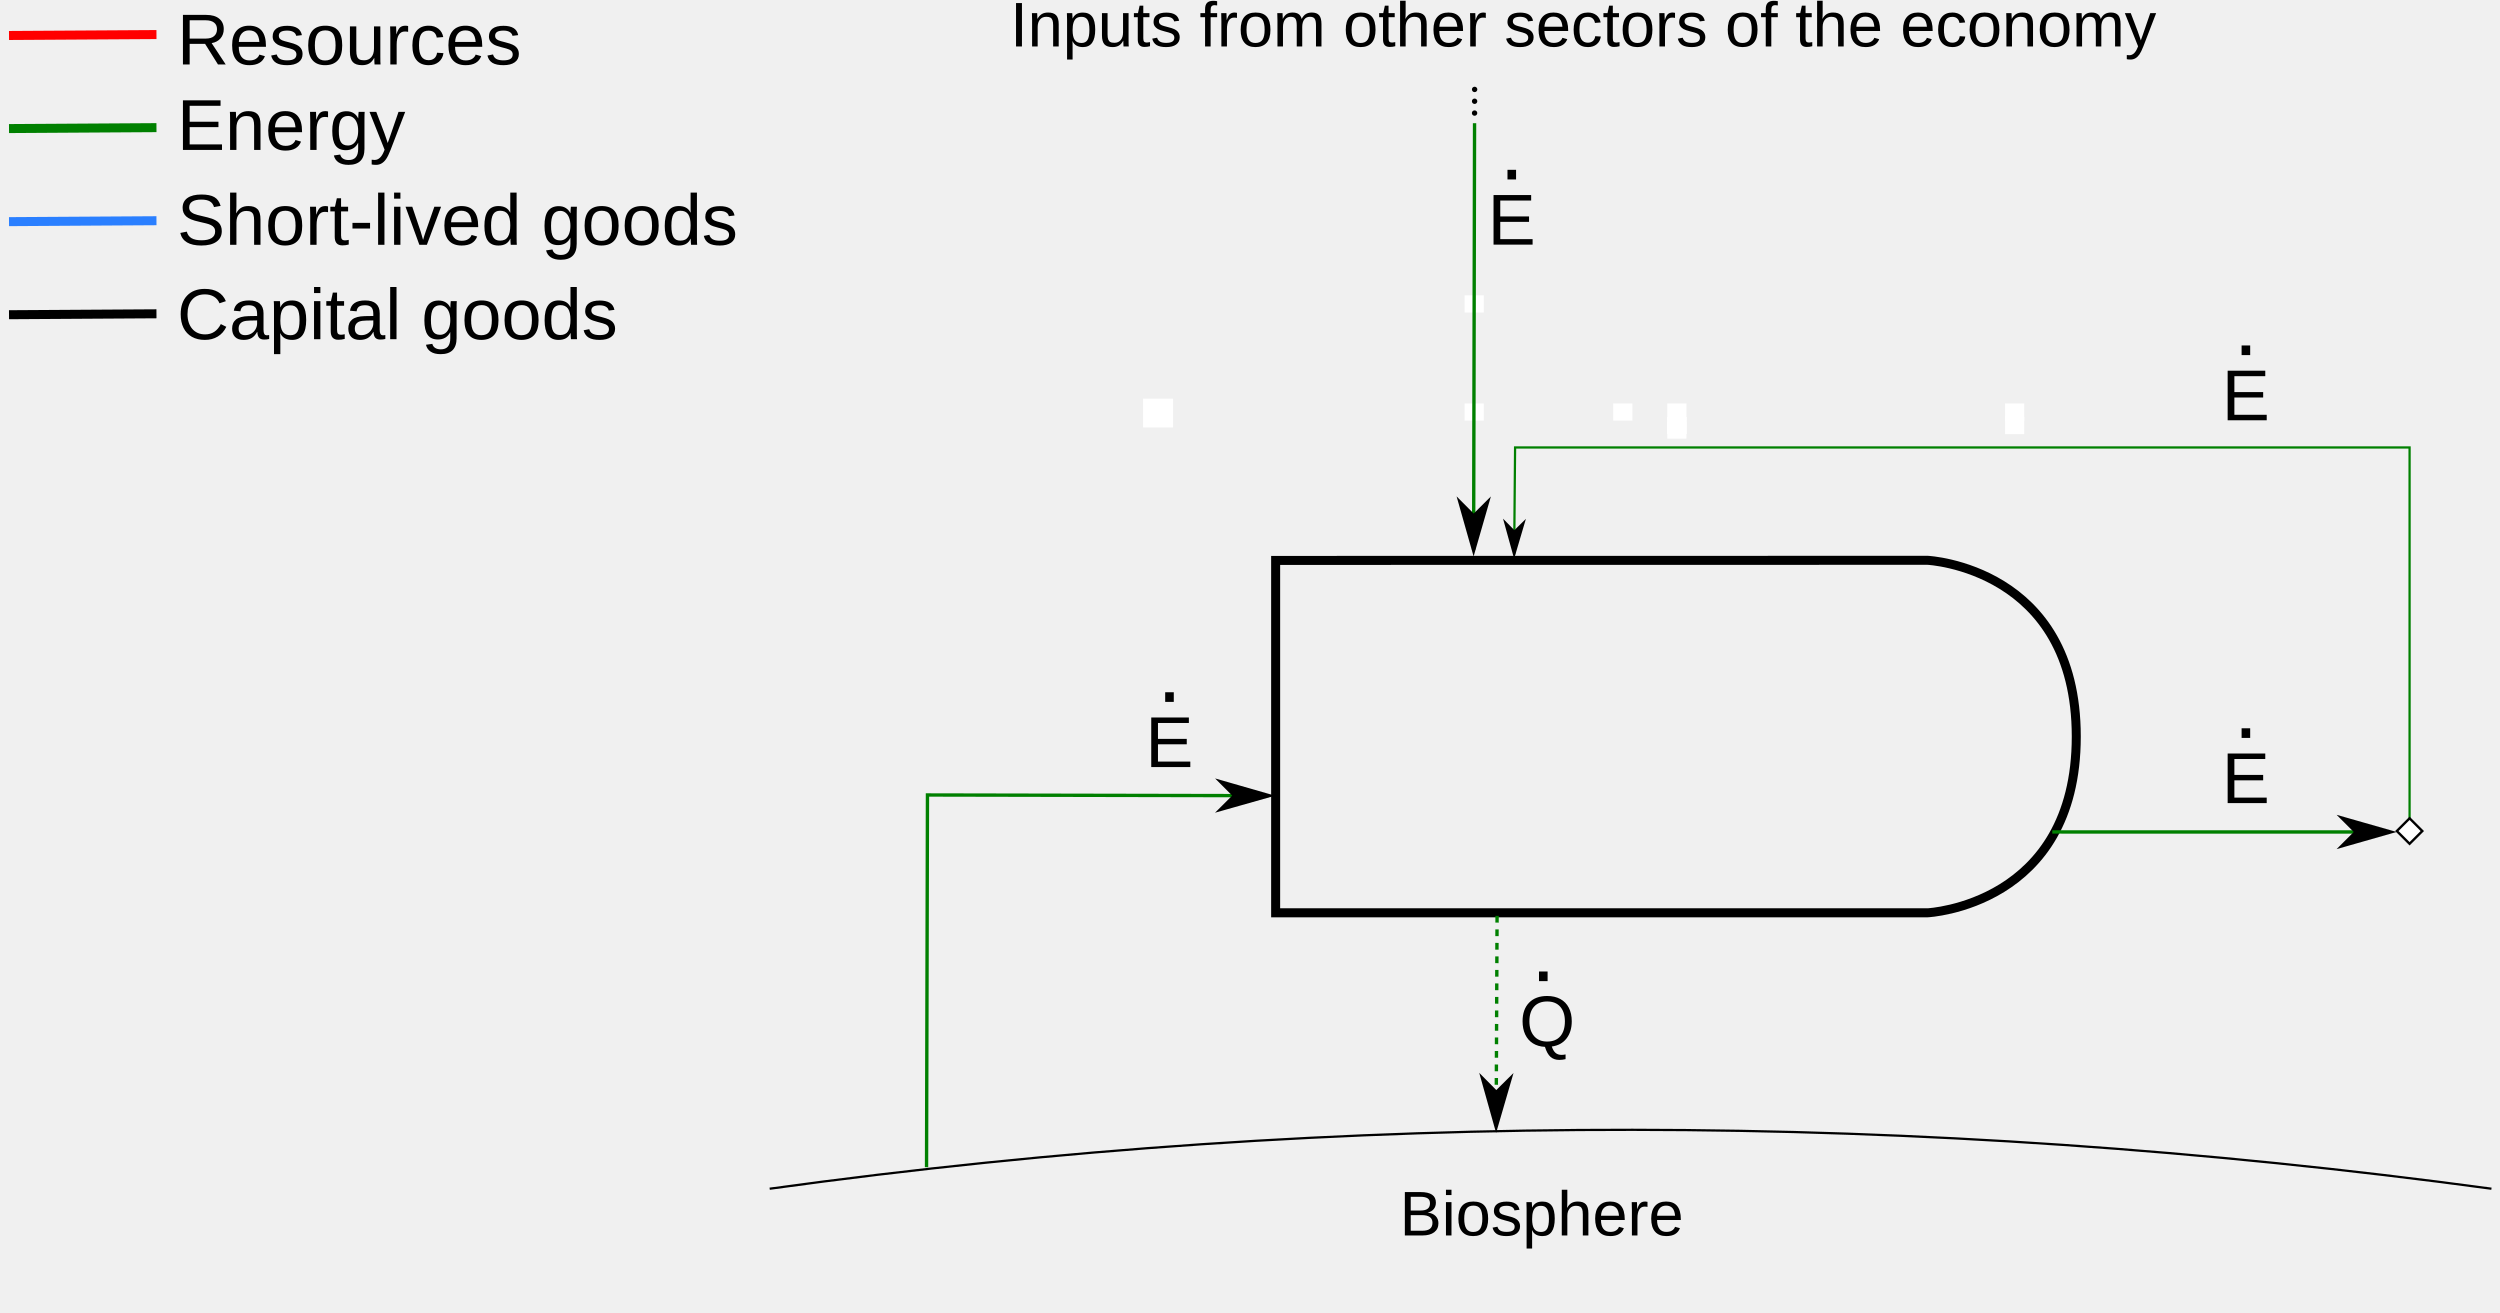
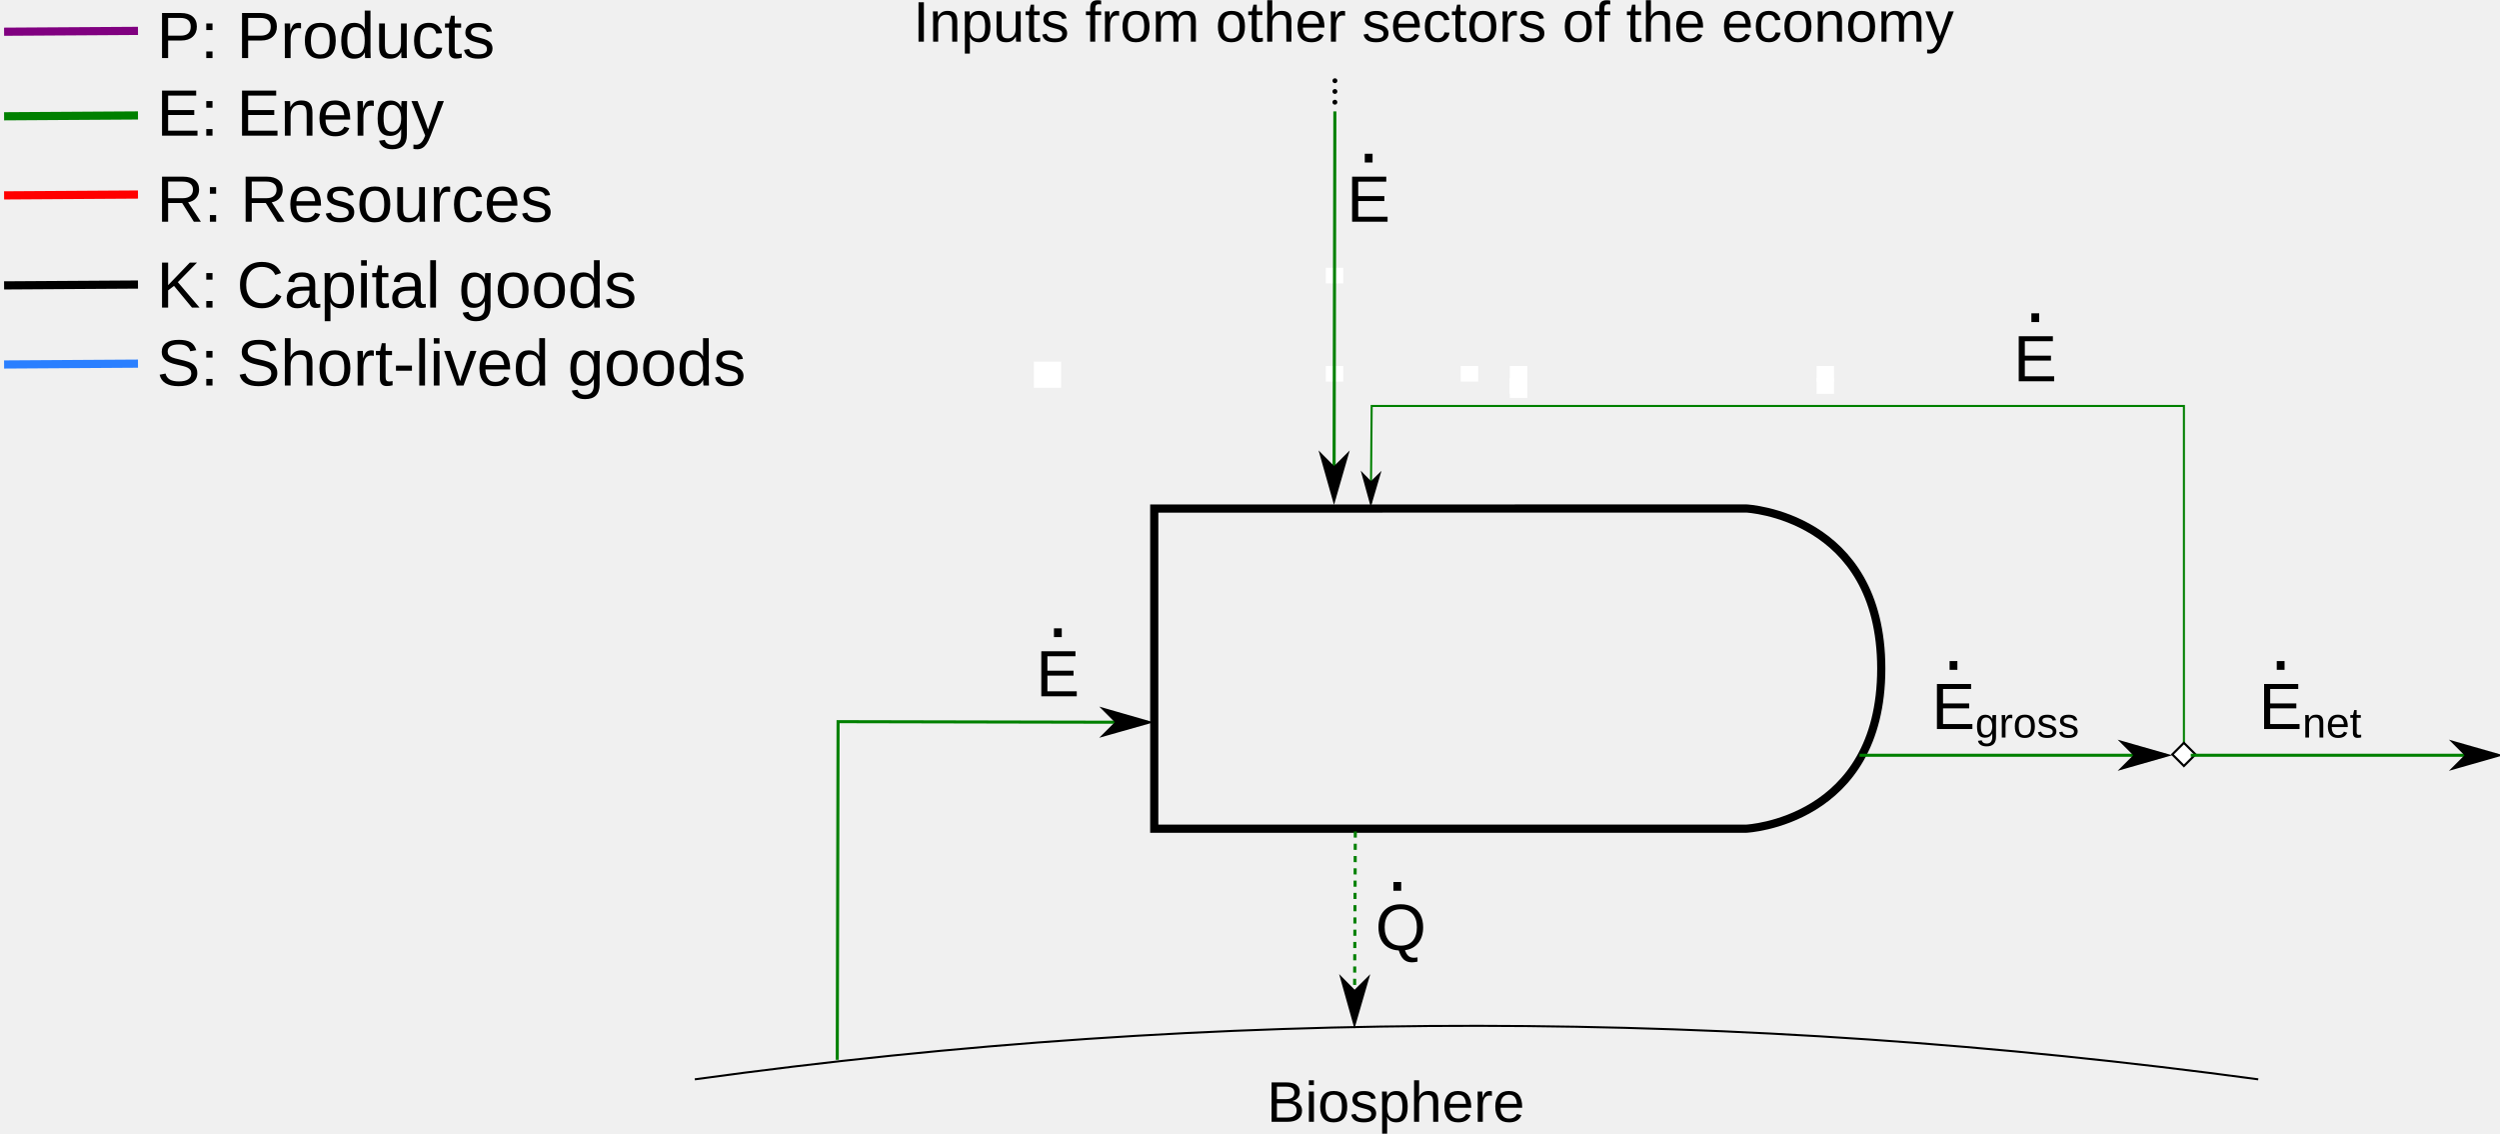
- <svg xmlns="http://www.w3.org/2000/svg" width="1110.177" height="582.942" id="svg2" version="1.1">
+ <svg xmlns="http://www.w3.org/2000/svg" width="1222.111" height="553.949" id="svg2" version="1.1">
  <defs id="defs4">
    <marker orient="auto" refY="0" refX="0" id="Arrow2Mend" style="overflow:visible">
      <path id="path3888" style="font-size:12px;fill-rule:evenodd;stroke-width:0.625;stroke-linejoin:round" d="M 8.719,4.034 -2.207,0.016 8.719,-4.002 c -1.745,2.372 -1.735,5.617 -6e-7,8.035 z" transform="scale(-0.6,-0.6)" />
    </marker>
    <marker orient="auto" refY="0" refX="0" id="EmptyDiamondL" style="overflow:visible">
      <path id="path3968" d="M 0,-7.071 -7.071,0 0,7.071 7.071,0 0,-7.071 z" style="fill:#ffffff;fill-rule:evenodd;stroke:#000000;stroke-width:1pt;marker-start:none" transform="scale(0.8,0.8)" />
    </marker>
    <marker style="overflow:visible" id="InfiniteLineStart" refX="0" refY="0" orient="auto">
      <g id="g4034" transform="translate(-13,0)">
        <circle d="M 3.8,0 C 3.8,0.442 3.442,0.8 3,0.8 2.558,0.8 2.2,0.442 2.2,0 c 0,-0.442 0.358,-0.8 0.8,-0.8 0.442,0 0.8,0.358 0.8,0.8 z" id="circle4036" r="0.8" cy="0" cx="3" />
        <circle d="M 7.3,0 C 7.3,0.442 6.942,0.8 6.5,0.8 6.058,0.8 5.7,0.442 5.7,0 c 0,-0.442 0.358,-0.8 0.8,-0.8 0.442,0 0.8,0.358 0.8,0.8 z" id="circle4038" r="0.8" cy="0" cx="6.5" />
        <circle d="M 10.8,0 C 10.8,0.442 10.442,0.8 10,0.8 9.558,0.8 9.2,0.442 9.2,0 c 0,-0.442 0.358,-0.8 0.8,-0.8 0.442,0 0.8,0.358 0.8,0.8 z" id="circle4040" r="0.8" cy="0" cx="10" />
      </g>
    </marker>
    <marker orient="auto" refY="0" refX="0" id="Arrow1Lend" style="overflow:visible">
      <path id="path3792" d="M 0,0 5,-5 -12.5,0 5,5 0,0 z" style="fill-rule:evenodd;stroke:#000000;stroke-width:1pt;marker-start:none" transform="matrix(-0.8,0,0,-0.8,-10,0)" />
    </marker>
    <marker orient="auto" refY="0" refX="0" id="Arrow1Lstart-0" style="overflow:visible">
      <path id="path4143-5" d="M 0,0 5,-5 -12.5,0 5,5 0,0 z" style="fill-rule:evenodd;stroke:#000000;stroke-width:1pt;marker-start:none" transform="matrix(0.8,0,0,0.8,10,0)" />
    </marker>
    <marker orient="auto" refY="0" refX="0" id="Arrow1Lend-7" style="overflow:visible">
      <path id="path4132-0" d="M 0,0 5,-5 -12.5,0 5,5 0,0 z" style="fill-rule:evenodd;stroke:#000000;stroke-width:1pt;marker-start:none" transform="matrix(-0.8,0,0,-0.8,-10,0)" />
    </marker>
    <marker style="overflow:visible" id="InfiniteLineStart-0" refX="0" refY="0" orient="auto">
      <g id="g4065-5" transform="translate(-13,0)">
        <circle d="M 3.8,0 C 3.8,0.442 3.442,0.8 3,0.8 2.558,0.8 2.2,0.442 2.2,0 c 0,-0.442 0.358,-0.8 0.8,-0.8 0.442,0 0.8,0.358 0.8,0.8 z" id="circle4067-6" r="0.8" cy="0" cx="3" />
        <circle d="M 7.3,0 C 7.3,0.442 6.942,0.8 6.5,0.8 6.058,0.8 5.7,0.442 5.7,0 c 0,-0.442 0.358,-0.8 0.8,-0.8 0.442,0 0.8,0.358 0.8,0.8 z" id="circle4069-78" r="0.8" cy="0" cx="6.5" />
        <circle d="M 10.8,0 C 10.8,0.442 10.442,0.8 10,0.8 9.558,0.8 9.2,0.442 9.2,0 c 0,-0.442 0.358,-0.8 0.8,-0.8 0.442,0 0.8,0.358 0.8,0.8 z" id="circle4071-06" r="0.8" cy="0" cx="10" />
      </g>
    </marker>
    <marker orient="auto" refY="0" refX="0" id="EmptyDiamondL-1" style="overflow:visible">
      <path id="path4169" d="M 0,-7.071 -7.071,0 0,7.071 7.071,0 0,-7.071 z" style="fill:#ffffff;fill-rule:evenodd;stroke:#000000;stroke-width:1pt;marker-start:none" transform="scale(0.8,0.8)" />
    </marker>
    <marker orient="auto" refY="0" refX="0" id="Arrow1Lstart-7" style="overflow:visible">
      <path id="path4143-9" d="M 0,0 5,-5 -12.5,0 5,5 0,0 z" style="fill-rule:evenodd;stroke:#000000;stroke-width:1pt;marker-start:none" transform="matrix(0.8,0,0,0.8,10,0)" />
    </marker>
    <marker orient="auto" refY="0" refX="0" id="Arrow1Lend-0" style="overflow:visible">
      <path id="path4132-2" d="M 0,0 5,-5 -12.5,0 5,5 0,0 z" style="fill-rule:evenodd;stroke:#000000;stroke-width:1pt;marker-start:none" transform="matrix(-0.8,0,0,-0.8,-10,0)" />
    </marker>
    <marker style="overflow:visible" id="InfiniteLineStart-3" refX="0" refY="0" orient="auto">
      <g id="g4065-9" transform="translate(-13,0)">
        <circle d="M 3.8,0 C 3.8,0.442 3.442,0.8 3,0.8 2.558,0.8 2.2,0.442 2.2,0 c 0,-0.442 0.358,-0.8 0.8,-0.8 0.442,0 0.8,0.358 0.8,0.8 z" id="circle4067-9" r="0.8" cy="0" cx="3" />
        <circle d="M 7.3,0 C 7.3,0.442 6.942,0.8 6.5,0.8 6.058,0.8 5.7,0.442 5.7,0 c 0,-0.442 0.358,-0.8 0.8,-0.8 0.442,0 0.8,0.358 0.8,0.8 z" id="circle4069-7" r="0.8" cy="0" cx="6.5" />
        <circle d="M 10.8,0 C 10.8,0.442 10.442,0.8 10,0.8 9.558,0.8 9.2,0.442 9.2,0 c 0,-0.442 0.358,-0.8 0.8,-0.8 0.442,0 0.8,0.358 0.8,0.8 z" id="circle4071-0" r="0.8" cy="0" cx="10" />
      </g>
    </marker>
    <marker orient="auto" refY="0" refX="0" id="InfiniteLineStart-7" style="overflow:visible">
      <g transform="translate(-13,0)" id="g4065">
        <circle cx="3" cy="0" r="0.8" id="circle4067" d="M 3.8,0 C 3.8,0.442 3.442,0.8 3,0.8 2.558,0.8 2.2,0.442 2.2,0 c 0,-0.442 0.358,-0.8 0.8,-0.8 0.442,0 0.8,0.358 0.8,0.8 z" />
        <circle cx="6.5" cy="0" r="0.8" id="circle4069" d="M 7.3,0 C 7.3,0.442 6.942,0.8 6.5,0.8 6.058,0.8 5.7,0.442 5.7,0 c 0,-0.442 0.358,-0.8 0.8,-0.8 0.442,0 0.8,0.358 0.8,0.8 z" />
        <circle cx="10" cy="0" r="0.8" id="circle4071" d="M 10.8,0 C 10.8,0.442 10.442,0.8 10,0.8 9.558,0.8 9.2,0.442 9.2,0 c 0,-0.442 0.358,-0.8 0.8,-0.8 0.442,0 0.8,0.358 0.8,0.8 z" />
      </g>
    </marker>
    <marker style="overflow:visible" id="Arrow1Lend-2" refX="0" refY="0" orient="auto">
      <path transform="matrix(-0.8,0,0,-0.8,-10,0)" style="fill-rule:evenodd;stroke:#000000;stroke-width:1pt;marker-start:none" d="M 0,0 5,-5 -12.5,0 5,5 0,0 z" id="path4132" />
    </marker>
    <marker style="overflow:visible" id="Arrow1Lstart" refX="0" refY="0" orient="auto">
      <path transform="matrix(0.8,0,0,0.8,10,0)" style="fill-rule:evenodd;stroke:#000000;stroke-width:1pt;marker-start:none" d="M 0,0 5,-5 -12.5,0 5,5 0,0 z" id="path4143" />
    </marker>
  </defs>
-   <g id="layer1" transform="translate(835.1399,-154.6341)">
+   <g id="layer1" transform="translate(833.1399,-154.8821)">
    <text xml:space="preserve" style="font-size:32px;font-style:normal;font-variant:normal;font-weight:bold;font-stretch:expanded;text-align:start;line-height:125%;letter-spacing:0px;word-spacing:0px;text-anchor:start;fill:#000000;fill-opacity:1;stroke:none;font-family:Engravers MT;-inkscape-font-specification:Engravers MT Bold Expanded" x="292.258" y="107.663" id="text6668" transform="translate(-121.7803,643.7631)">
      <tspan id="tspan6670" x="292.258" y="107.663" />
    </text>
-     <path id="path4734" d="m -831.14,170.394 65.479,-0.414" style="fill:none;stroke:#ff0000;stroke-width:4;stroke-linecap:butt;stroke-linejoin:miter;stroke-opacity:1;marker-start:none;marker-end:none" />
+     <path id="path4734" d="m -831.14,170.394 65.479,-0.414" style="fill:none;stroke:#800080;stroke-width:4;stroke-linecap:butt;stroke-linejoin:miter;stroke-opacity:1;marker-start:none;marker-end:none" />
    <path style="fill:none;stroke:#000000;stroke-width:4;stroke-linecap:butt;stroke-linejoin:miter;stroke-opacity:1;marker-start:none;marker-end:none" d="m -831.14,294.394 65.479,-0.414" id="path4736" />
    <path style="fill:none;stroke:#008000;stroke-width:4;stroke-linecap:butt;stroke-linejoin:miter;stroke-opacity:1;marker-start:none;marker-end:none" d="m -831.14,211.728 65.479,-0.414" id="path4738" />
-     <path id="path4740" d="m -831.14,253.061 65.479,-0.414" style="fill:none;stroke:#2a7fff;stroke-width:4;stroke-linecap:butt;stroke-linejoin:miter;stroke-opacity:1;marker-start:none;marker-end:none" />
+     <path id="path4740" d="m -831.14,333.061 65.479,-0.414" style="fill:none;stroke:#2a7fff;stroke-width:4;stroke-linecap:butt;stroke-linejoin:miter;stroke-opacity:1;marker-start:none;marker-end:none" />
    <text xml:space="preserve" style="font-size:32px;font-style:normal;font-variant:normal;font-weight:normal;font-stretch:normal;text-align:start;line-height:125%;letter-spacing:0px;word-spacing:0px;text-anchor:start;fill:#000000;fill-opacity:1;stroke:none;font-family:Arial;-inkscape-font-specification:Arial" x="-756.526" y="183.267" id="text5894">
-       <tspan id="tspan5896" x="-756.526" y="183.267">Resources</tspan>
+       <tspan id="tspan5896" x="-756.526" y="183.267">P: Products</tspan>
    </text>
    <text id="text5898" y="221.202" x="-756.526" style="font-size:32px;font-style:normal;font-variant:normal;font-weight:normal;font-stretch:normal;text-align:start;line-height:125%;letter-spacing:0px;word-spacing:0px;text-anchor:start;fill:#000000;fill-opacity:1;stroke:none;font-family:Arial;-inkscape-font-specification:Arial" xml:space="preserve">
-       <tspan y="221.202" x="-756.526" id="tspan5900">Energy</tspan>
+       <tspan y="221.202" x="-756.526" id="tspan5900">E: Energy</tspan>
    </text>
-     <text xml:space="preserve" style="font-size:32px;font-style:normal;font-variant:normal;font-weight:normal;font-stretch:normal;text-align:start;line-height:125%;letter-spacing:0px;word-spacing:0px;text-anchor:start;fill:#000000;fill-opacity:1;stroke:none;font-family:Arial;-inkscape-font-specification:Arial" x="-756.526" y="263.357" id="text5902">
-       <tspan id="tspan5904" x="-756.526" y="263.357">Short-lived goods</tspan>
+     <text xml:space="preserve" style="font-size:32px;font-style:normal;font-variant:normal;font-weight:normal;font-stretch:normal;text-align:start;line-height:125%;letter-spacing:0px;word-spacing:0px;text-anchor:start;fill:#000000;fill-opacity:1;stroke:none;font-family:Arial;-inkscape-font-specification:Arial" x="-756.526" y="343.357" id="text5902">
+       <tspan id="tspan5904" x="-756.526" y="343.357">S: Short-lived goods</tspan>
    </text>
    <text id="text5906" y="305.267" x="-756.526" style="font-size:32px;font-style:normal;font-variant:normal;font-weight:normal;font-stretch:normal;text-align:start;line-height:125%;letter-spacing:0px;word-spacing:0px;text-anchor:start;fill:#000000;fill-opacity:1;stroke:none;font-family:Arial;-inkscape-font-specification:Arial" xml:space="preserve">
-       <tspan y="305.267" x="-756.526" id="tspan5908">Capital goods</tspan>
+       <tspan y="305.267" x="-756.526" id="tspan5908">K: Capital goods</tspan>
    </text>
    <path id="path6782" d="m -268.666,403.498 0,156.485 289.541,0 c 0,0 66,-3.206 66,-78.265 0,-75.059 -66,-78.265 -66,-78.265 z" style="fill:none;stroke:#000000;stroke-width:4;stroke-linecap:butt;stroke-linejoin:miter;stroke-opacity:1" />
    <path id="path6786" d="m -423.691,672.966 0.409,-165.304 151.459,0.31" style="fill:none;stroke:#008000;stroke-width:1.5;stroke-linecap:butt;stroke-linejoin:miter;stroke-opacity:1;marker-start:none;marker-end:url(#Arrow1Lend)" />
-     <path style="fill:none;stroke:#008000;stroke-width:1.5;stroke-linecap:butt;stroke-linejoin:miter;stroke-opacity:1;marker-start:none;marker-end:url(#Arrow1Lend);stroke-miterlimit:4;stroke-dasharray:3,3;stroke-dashoffset:0" d="m -170.335,561.347 -0.414,93.479" id="path6816" />
+     <path style="fill:none;stroke:#008000;stroke-width:1.5;stroke-linecap:butt;stroke-linejoin:miter;stroke-miterlimit:4;stroke-opacity:1;stroke-dasharray:3, 3;stroke-dashoffset:0;marker-start:none;marker-end:url(#Arrow1Lend)" d="m -170.335,561.347 -0.414,93.479" id="path6816" />
    <path id="path6824" d="m 76.221,524.076 150,0.009" style="fill:none;stroke:#008000;stroke-width:1.5;stroke-linecap:butt;stroke-linejoin:miter;stroke-opacity:1;marker-end:url(#Arrow1Lend)" />
    <path id="path6826" d="m 234.88,523.677 0.005,-170.33 -397.219,0 -0.414,47.479" style="fill:none;stroke:#008000;stroke-width:1px;stroke-linecap:butt;stroke-linejoin:miter;stroke-opacity:1;marker-start:url(#EmptyDiamondL);marker-end:url(#Arrow1Lend)" />
    <rect style="fill:#ffffff;fill-opacity:1;stroke:none" id="rect6832" width="8.523" height="7.626" x="55.239" y="339.793" />
    <rect y="339.793" x="-94.761" height="7.626" width="8.523" id="rect6836" style="fill:#ffffff;fill-opacity:1;stroke:none" />
    <rect style="fill:#ffffff;fill-opacity:1;stroke:none" id="rect6838" width="8.523" height="7.626" x="-94.761" y="341.793" />
    <rect style="fill:#ffffff;fill-opacity:1;stroke:none" id="rect6852" width="13.338" height="12.782" x="-327.548" y="331.666" />
    <rect y="333.793" x="55.239" height="7.626" width="8.523" id="rect6854" style="fill:#ffffff;fill-opacity:1;stroke:none" />
    <rect y="339.793" x="-94.761" height="7.626" width="8.523" id="rect6862" style="fill:#ffffff;fill-opacity:1;stroke:none" />
    <rect style="fill:#ffffff;fill-opacity:1;stroke:none" id="rect6866" width="8.523" height="7.626" x="-94.761" y="333.793" />
    <rect y="333.793" x="-184.761" height="7.626" width="8.523" id="rect4707" style="fill:#ffffff;fill-opacity:1;stroke:none" />
    <rect y="333.793" x="-118.761" height="7.626" width="8.523" id="rect4711" style="fill:#ffffff;fill-opacity:1;stroke:none" />
    <rect style="fill:#ffffff;fill-opacity:1;stroke:none" id="rect4709" width="8.523" height="7.626" x="-184.761" y="285.793" />
    <path id="path4705" d="m -180.334,209.347 -0.414,189.479" style="fill:none;stroke:#008000;stroke-width:1.5;stroke-linecap:butt;stroke-linejoin:miter;stroke-opacity:1;marker-start:url(#InfiniteLineStart-7);marker-end:url(#Arrow1Lend)" />
    <text id="text4961" y="703.267" x="-131.094" style="font-size:28px;font-style:normal;font-variant:normal;font-weight:normal;font-stretch:normal;text-align:center;line-height:125%;letter-spacing:0px;word-spacing:0px;text-anchor:middle;fill:#000000;fill-opacity:1;stroke:none;font-family:Arial;-inkscape-font-specification:Arial" xml:space="preserve">
      <tspan y="703.267" x="-131.094" id="tspan4963">Biosphere</tspan>
    </text>
    <text id="text4965" y="175.267" x="-386.526" style="font-size:28px;font-style:normal;font-variant:normal;font-weight:normal;font-stretch:normal;text-align:start;line-height:125%;letter-spacing:0px;word-spacing:0px;text-anchor:start;fill:#000000;fill-opacity:1;stroke:none;font-family:Arial;-inkscape-font-specification:Arial" xml:space="preserve">
      <tspan y="175.267" x="-386.526" id="tspan4967">Inputs from other sectors of the economy</tspan>
    </text>
    <path style="fill:none;stroke:#000000;stroke-width:1px;stroke-linecap:butt;stroke-linejoin:miter;stroke-opacity:1" d="m 341.788,527.876 c 256.212,-35.344 510.705,-34.403 764.592,0" id="path3079" transform="translate(-835.1399,154.6341)" />
    <text xml:space="preserve" style="font-size:32px;font-style:normal;font-variant:normal;font-weight:normal;font-stretch:normal;text-align:start;line-height:125%;letter-spacing:0px;word-spacing:0px;text-anchor:start;fill:#000000;fill-opacity:1;stroke:none;font-family:Arial;-inkscape-font-specification:Arial" x="-174.526" y="263.267" id="text3081">
      <tspan id="tspan3083" x="-174.526" y="263.267">E<tspan id="tspan3085" style="font-size:65.001%;baseline-shift:sub" />
      </tspan>
    </text>
    <text xml:space="preserve" style="font-size:40px;font-style:normal;font-variant:normal;font-weight:normal;font-stretch:normal;text-align:start;line-height:125%;letter-spacing:0px;word-spacing:0px;text-anchor:start;fill:#000000;fill-opacity:1;stroke:none;font-family:Arial;-inkscape-font-specification:Arial" x="-169.367" y="234.324" id="text3061">
      <tspan id="tspan3063" x="-169.367" y="234.324">.</tspan>
    </text>
    <text id="text3065" y="495.267" x="-326.526" style="font-size:32px;font-style:normal;font-variant:normal;font-weight:normal;font-stretch:normal;text-align:start;line-height:125%;letter-spacing:0px;word-spacing:0px;text-anchor:start;fill:#000000;fill-opacity:1;stroke:none;font-family:Arial;-inkscape-font-specification:Arial" xml:space="preserve">
      <tspan y="495.267" x="-326.526" id="tspan3067">E<tspan style="font-size:65.001%;baseline-shift:sub" id="tspan3069" />
      </tspan>
    </text>
    <text id="text3071" y="466.324" x="-321.367" style="font-size:40px;font-style:normal;font-variant:normal;font-weight:normal;font-stretch:normal;text-align:start;line-height:125%;letter-spacing:0px;word-spacing:0px;text-anchor:start;fill:#000000;fill-opacity:1;stroke:none;font-family:Arial;-inkscape-font-specification:Arial" xml:space="preserve">
      <tspan y="466.324" x="-321.367" id="tspan3073">.</tspan>
    </text>
    <text xml:space="preserve" style="font-size:32px;font-style:normal;font-variant:normal;font-weight:normal;font-stretch:normal;text-align:start;line-height:125%;letter-spacing:0px;word-spacing:0px;text-anchor:start;fill:#000000;fill-opacity:1;stroke:none;font-family:Arial;-inkscape-font-specification:Arial" x="-160.526" y="619.267" id="text3075">
      <tspan id="tspan3077" x="-160.526" y="619.267">Q</tspan>
    </text>
    <text xml:space="preserve" style="font-size:40px;font-style:normal;font-variant:normal;font-weight:normal;font-stretch:normal;text-align:start;line-height:125%;letter-spacing:0px;word-spacing:0px;text-anchor:start;fill:#000000;fill-opacity:1;stroke:none;font-family:Arial;-inkscape-font-specification:Arial" x="-155.367" y="590.324" id="text3082">
      <tspan id="tspan3084" x="-155.367" y="590.324">.</tspan>
    </text>
-     <text id="text3086" y="511.267" x="151.474" style="font-size:32px;font-style:normal;font-variant:normal;font-weight:normal;font-stretch:normal;text-align:start;line-height:125%;letter-spacing:0px;word-spacing:0px;text-anchor:start;fill:#000000;fill-opacity:1;stroke:none;font-family:Arial;-inkscape-font-specification:Arial" xml:space="preserve">
-       <tspan y="511.267" x="151.474" id="tspan3088">E<tspan style="font-size:65.001%;baseline-shift:sub" id="tspan3090" />
+     <text id="text3086" y="511.267" x="111.474" style="font-size:32px;font-style:normal;font-variant:normal;font-weight:normal;font-stretch:normal;text-align:start;line-height:125%;letter-spacing:0px;word-spacing:0px;text-anchor:start;fill:#000000;fill-opacity:1;stroke:none;font-family:Arial;-inkscape-font-specification:Arial" xml:space="preserve">
+       <tspan y="511.267" x="111.474" id="tspan3088">E<tspan style="font-size:65.001%;baseline-shift:sub" id="tspan3086">gross</tspan>
      </tspan>
    </text>
-     <text id="text3092" y="482.324" x="156.633" style="font-size:40px;font-style:normal;font-variant:normal;font-weight:normal;font-stretch:normal;text-align:start;line-height:125%;letter-spacing:0px;word-spacing:0px;text-anchor:start;fill:#000000;fill-opacity:1;stroke:none;font-family:Arial;-inkscape-font-specification:Arial" xml:space="preserve">
-       <tspan y="482.324" x="156.633" id="tspan3094">.</tspan>
+     <text id="text3092" y="482.324" x="116.633" style="font-size:40px;font-style:normal;font-variant:normal;font-weight:normal;font-stretch:normal;text-align:start;line-height:125%;letter-spacing:0px;word-spacing:0px;text-anchor:start;fill:#000000;fill-opacity:1;stroke:none;font-family:Arial;-inkscape-font-specification:Arial" xml:space="preserve">
+       <tspan y="482.324" x="116.633" id="tspan3094">.</tspan>
    </text>
    <text xml:space="preserve" style="font-size:32px;font-style:normal;font-variant:normal;font-weight:normal;font-stretch:normal;text-align:start;line-height:125%;letter-spacing:0px;word-spacing:0px;text-anchor:start;fill:#000000;fill-opacity:1;stroke:none;font-family:Arial;-inkscape-font-specification:Arial" x="151.474" y="341.267" id="text3096">
      <tspan id="tspan3098" x="151.474" y="341.267">E<tspan id="tspan3100" style="font-size:65.001%;baseline-shift:sub" />
      </tspan>
    </text>
    <text xml:space="preserve" style="font-size:40px;font-style:normal;font-variant:normal;font-weight:normal;font-stretch:normal;text-align:start;line-height:125%;letter-spacing:0px;word-spacing:0px;text-anchor:start;fill:#000000;fill-opacity:1;stroke:none;font-family:Arial;-inkscape-font-specification:Arial" x="156.633" y="312.324" id="text3102">
      <tspan id="tspan3104" x="156.633" y="312.324">.</tspan>
    </text>
+     <path style="fill:none;stroke:#008000;stroke-width:1.5;stroke-linecap:butt;stroke-linejoin:miter;stroke-opacity:1;marker-end:url(#Arrow1Lend)" d="m 238.221,524.076 150,0.009" id="path3082" />
+     <text xml:space="preserve" style="font-size:32px;font-style:normal;font-variant:normal;font-weight:normal;font-stretch:normal;text-align:start;line-height:125%;letter-spacing:0px;word-spacing:0px;text-anchor:start;fill:#000000;fill-opacity:1;stroke:none;font-family:Arial;-inkscape-font-specification:Arial" x="271.474" y="511.267" id="text3088">
+       <tspan id="tspan3090" x="271.474" y="511.267">E<tspan id="tspan3092" style="font-size:65.001%;baseline-shift:sub">net</tspan>
+       </tspan>
+     </text>
+     <text xml:space="preserve" style="font-size:40px;font-style:normal;font-variant:normal;font-weight:normal;font-stretch:normal;text-align:start;line-height:125%;letter-spacing:0px;word-spacing:0px;text-anchor:start;fill:#000000;fill-opacity:1;stroke:none;font-family:Arial;-inkscape-font-specification:Arial" x="276.633" y="482.324" id="text3094">
+       <tspan id="tspan3096" x="276.633" y="482.324">.</tspan>
+     </text>
+     <path style="fill:none;stroke:#ff0000;stroke-width:4;stroke-linecap:butt;stroke-linejoin:miter;stroke-opacity:1;marker-start:none;marker-end:none" d="m -831.14,250.394 65.479,-0.414" id="path3088" />
+     <text id="text3090" y="263.267" x="-756.526" style="font-size:32px;font-style:normal;font-variant:normal;font-weight:normal;font-stretch:normal;text-align:start;line-height:125%;letter-spacing:0px;word-spacing:0px;text-anchor:start;fill:#000000;fill-opacity:1;stroke:none;font-family:Arial;-inkscape-font-specification:Arial" xml:space="preserve">
+       <tspan y="263.267" x="-756.526" id="tspan3093">R: Resources</tspan>
+     </text>
  </g>
</svg>
